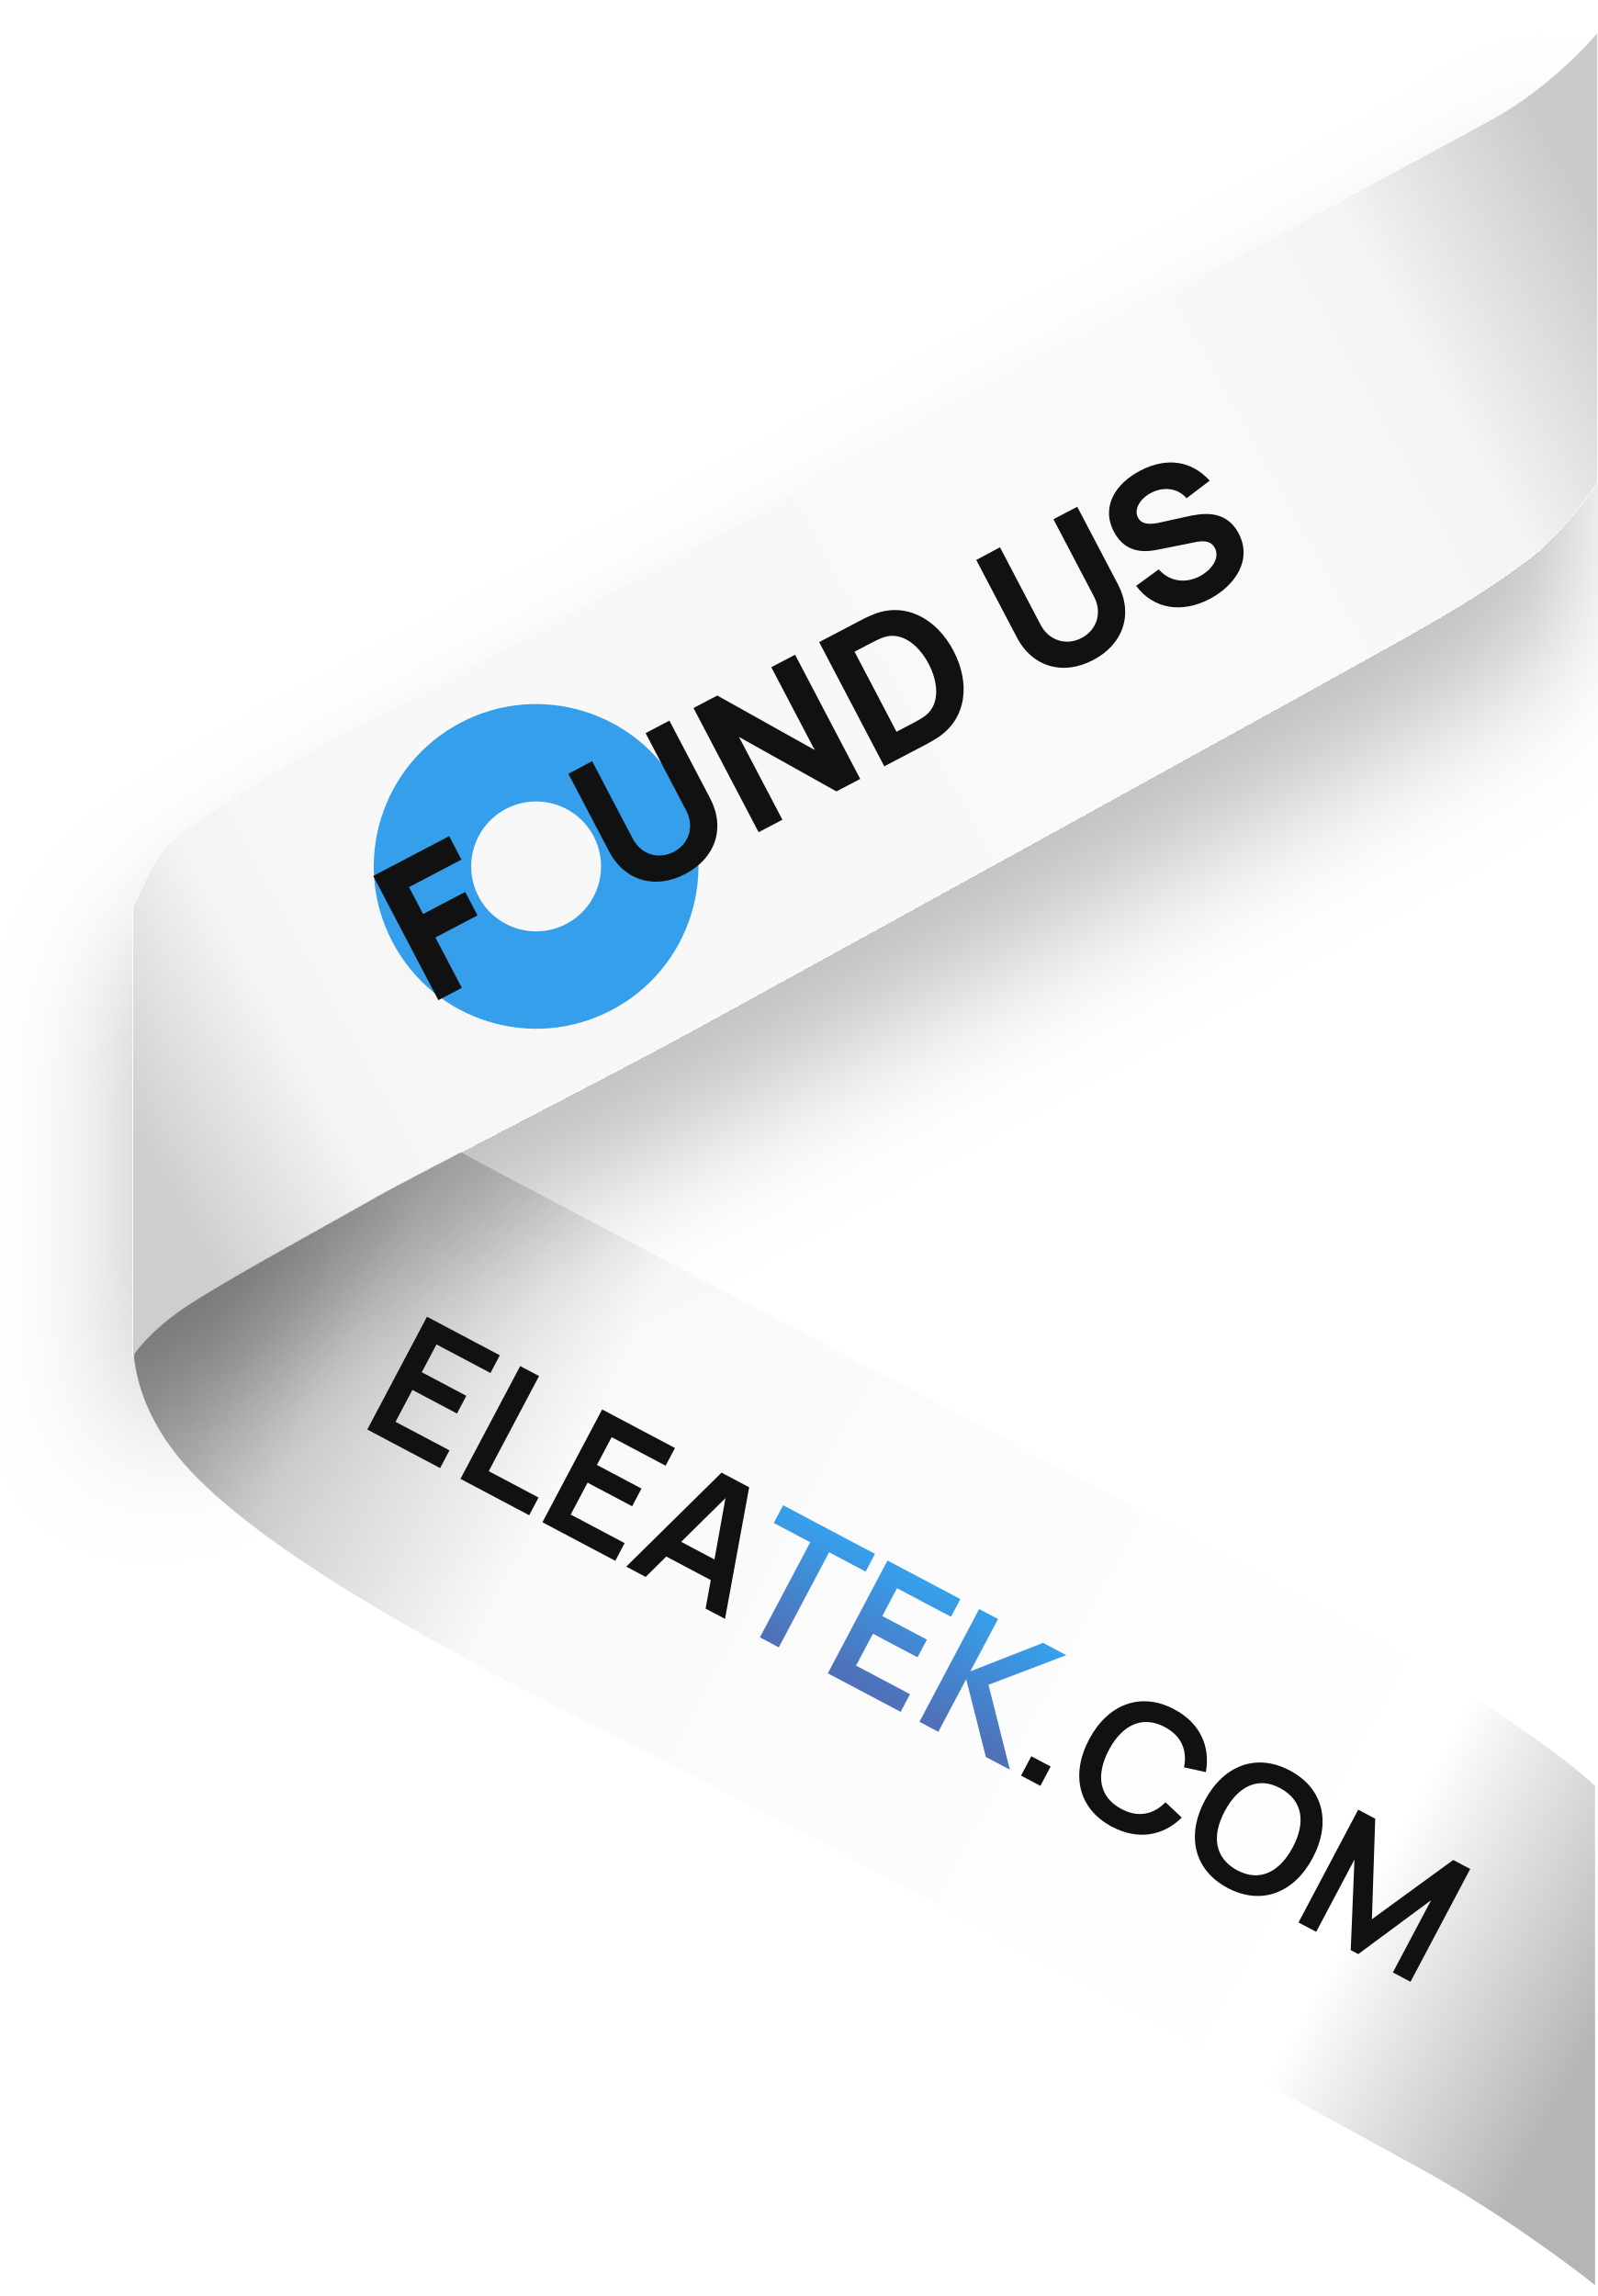
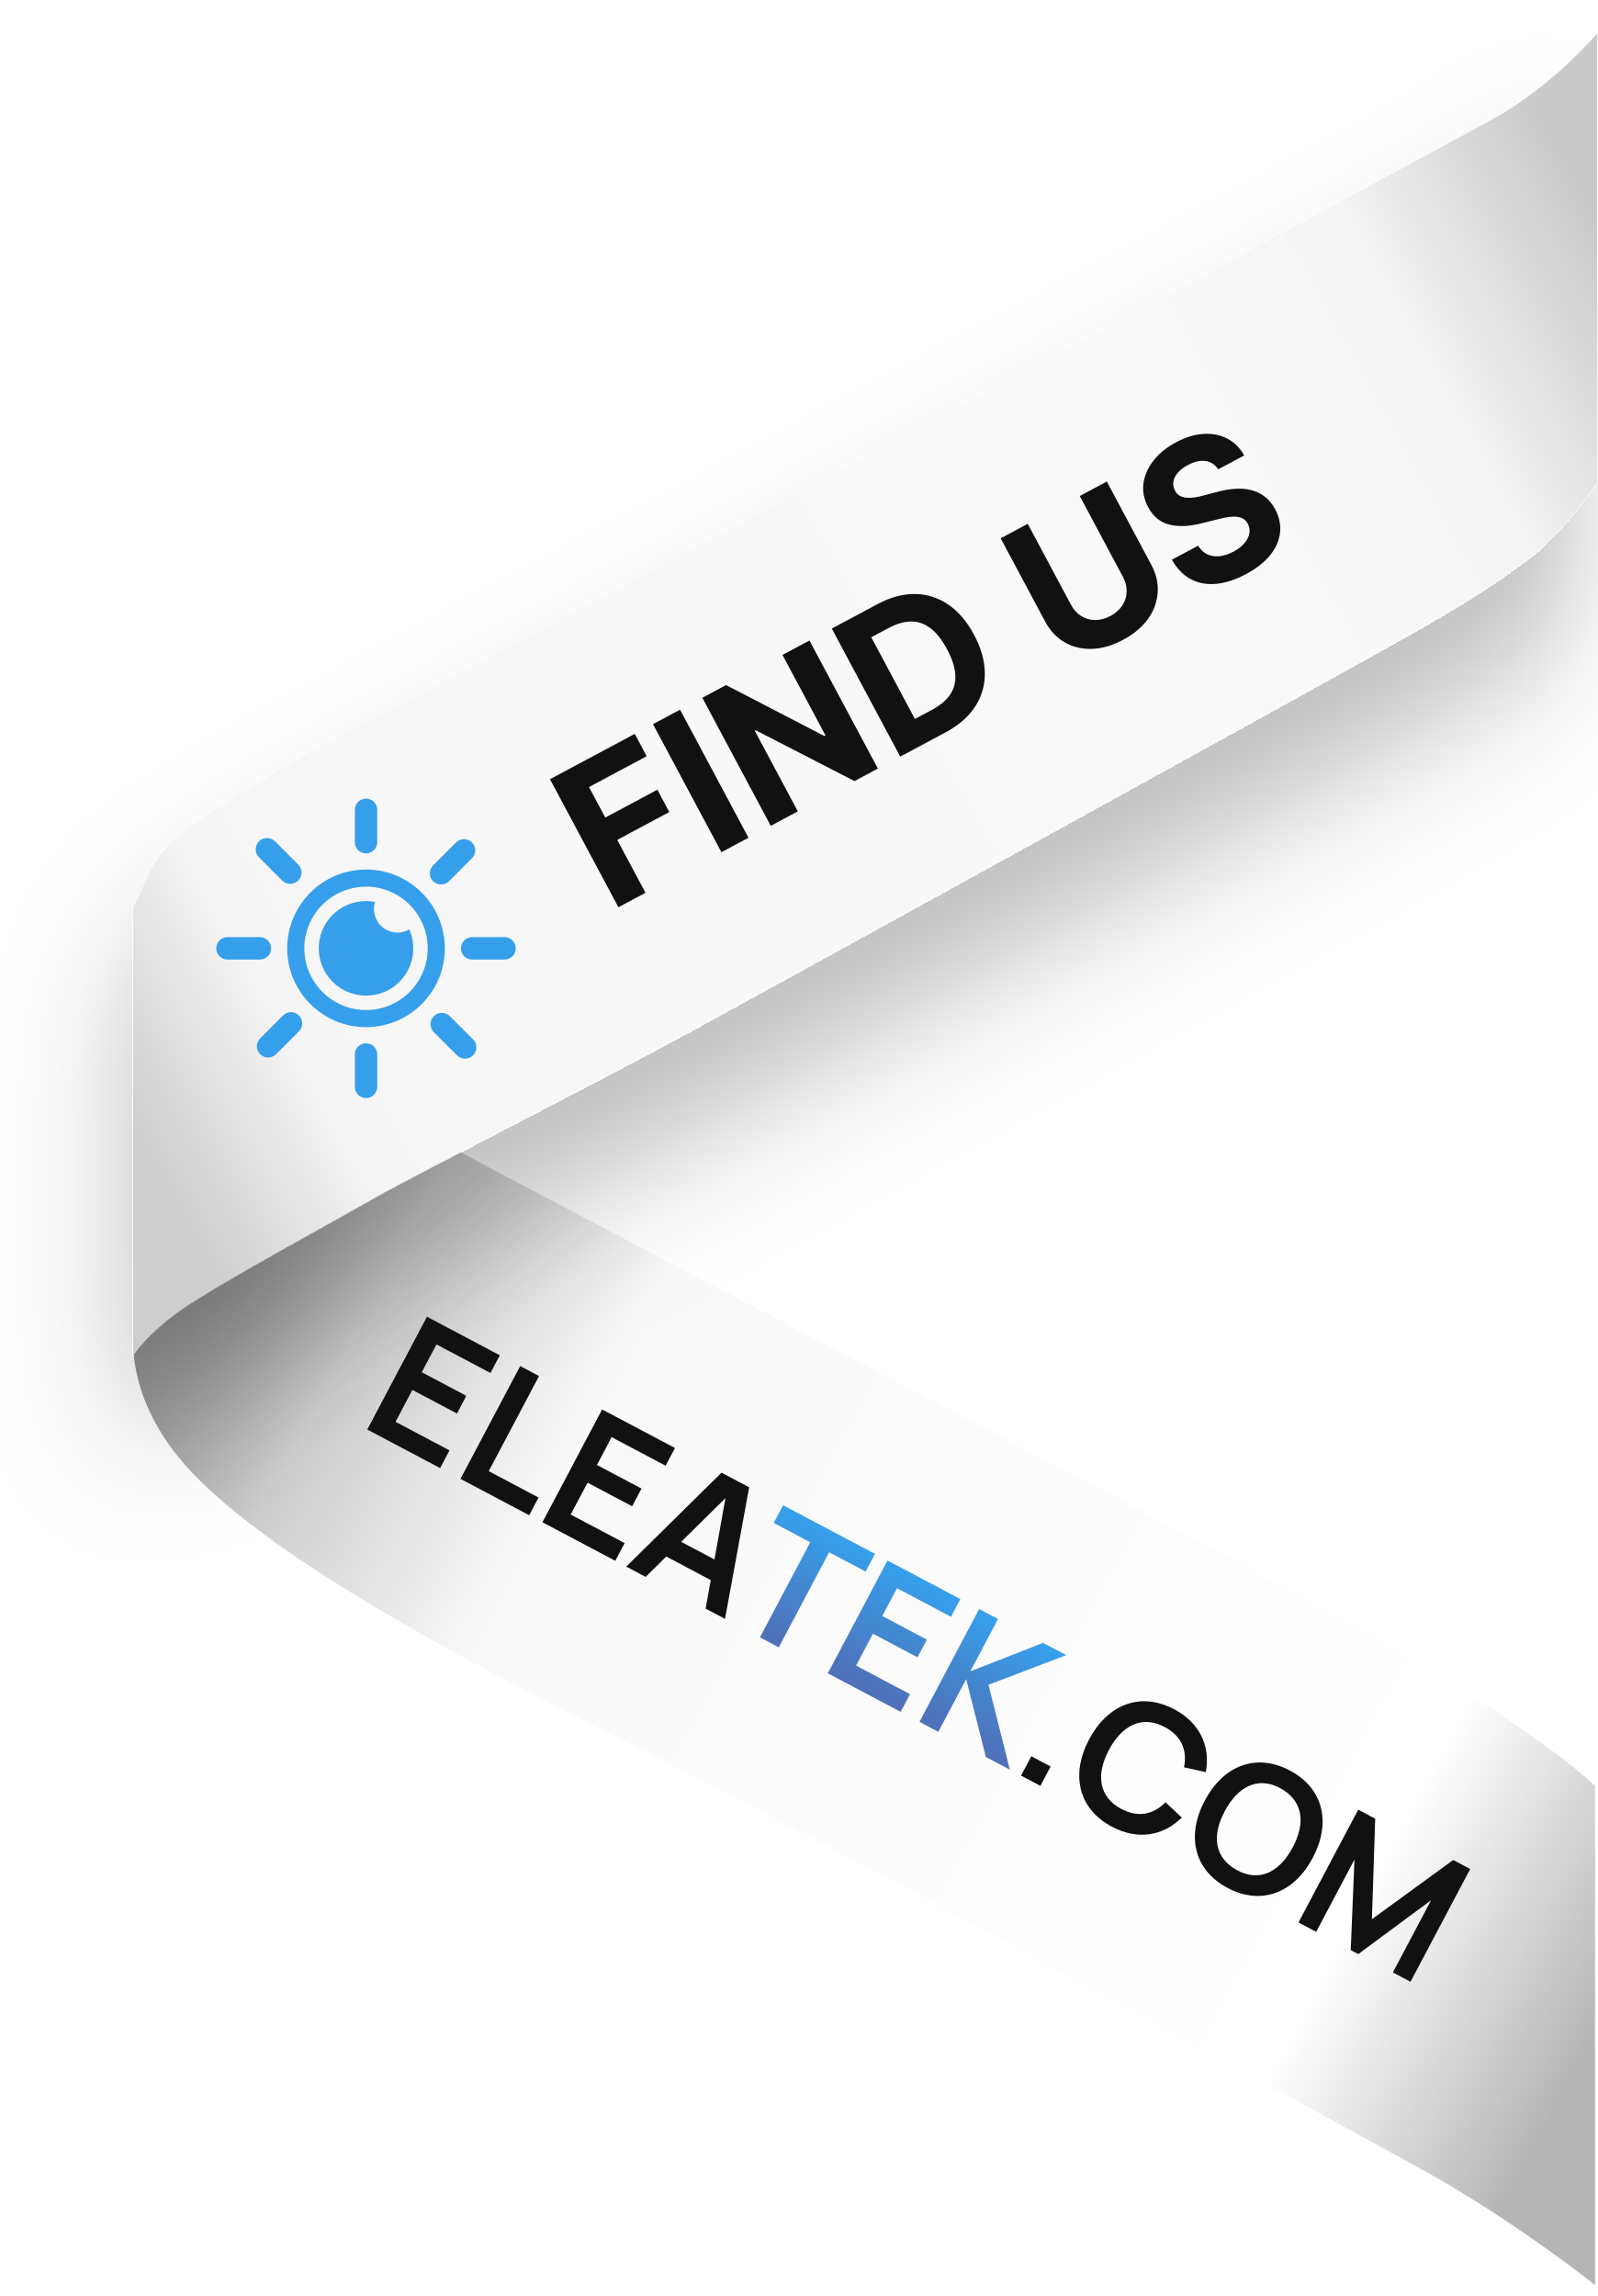
<svg xmlns="http://www.w3.org/2000/svg" width="96" height="138" viewBox="0 0 96 138" fill="none">
-   <path d="M11.87 88.846C7.47 84.446 7.703 80.012 8.37 78.346C13.37 74.512 24.27 67.346 27.87 69.346C32.37 71.846 73.87 93.346 83.37 98.846C90.97 103.246 94.87 106.346 95.87 107.346V137.346C94.203 136.012 89.77 132.746 85.37 130.346C79.87 127.346 52.87 112.346 40.87 106.346C28.87 100.346 17.37 94.346 11.87 88.846Z" fill="url(#paint0_linear_2036_4667)" />
-   <g filter="url(#filter0_d_2036_4667)">
-     <path d="M90 7C92.8 5.4 95.167 3 96 2V29C95.333 30 93.6 32.3 92 33.5C90 35 88.5 36 85 38C81.5 40 46.619 59.208 41.5 62C36 65 24.838 70.664 22.5 72C19 74 12.5 77.5 10.5 79C9.069 80.073 8.167 81.167 8 81.5V54.5C8.667 53.5 8.951 51.537 11 50C13 48.5 16.722 46.215 19 45C41.5 33 87.2 8.6 90 7Z" fill="url(#paint1_linear_2036_4667)" />
+   <path d="M11.87 88.846C7.47 84.446 7.703 80.012 8.37 78.346C13.37 74.512 24.27 67.346 27.87 69.346C32.37 71.846 73.87 93.346 83.37 98.846C90.97 103.246 94.87 106.346 95.87 107.346V137.346C94.203 136.012 89.77 132.746 85.37 130.346C79.87 127.346 52.87 112.346 40.87 106.346C28.87 100.346 17.37 94.346 11.87 88.846Z" fill="url(#paint0_linear_2275_55)" />
+   <g filter="url(#filter0_d_2275_55)">
+     <path d="M90 7C92.8 5.4 95.167 3 96 2V29C95.333 30 93.6 32.3 92 33.5C90 35 88.5 36 85 38C81.5 40 46.619 59.208 41.5 62C36 65 24.838 70.664 22.5 72C19 74 12.5 77.5 10.5 79C9.069 80.073 8.167 81.167 8 81.5V54.5C8.667 53.5 8.951 51.537 11 50C13 48.5 16.722 46.215 19 45C41.5 33 87.2 8.6 90 7Z" fill="url(#paint1_linear_2275_55)" />
  </g>
  <path d="M22.075 85.921L26.453 88.239L27.016 87.174L23.773 85.457L24.787 83.541L27.466 84.959L28.029 83.895L25.35 82.477L26.235 80.806L29.479 82.523L30.042 81.459L25.663 79.141L22.075 85.921Z" fill="#111111" />
  <path d="M27.677 88.886L31.806 91.072L32.369 90.008L29.375 88.423L32.4 82.707L31.266 82.107L27.677 88.886Z" fill="#111111" />
  <path d="M32.603 91.494L36.982 93.812L37.545 92.748L34.301 91.031L35.316 89.115L37.994 90.533L38.557 89.469L35.879 88.051L36.763 86.379L40.007 88.096L40.571 87.032L36.192 84.715L32.603 91.494Z" fill="#111111" />
  <path d="M37.64 94.161L38.808 94.779L40.047 93.554L42.721 94.97L42.41 96.685L43.577 97.303L45.029 89.392L43.367 88.513L37.64 94.161ZM40.942 92.672L43.605 90.043L42.943 93.731L40.942 92.672Z" fill="#111111" />
  <path d="M61.37 106.722L62.533 107.338L63.149 106.175L61.986 105.559L61.37 106.722Z" fill="#111111" />
  <path d="M66.834 109.795C68.392 110.62 69.91 110.351 71.031 109.245L70.054 108.324C69.325 109.064 68.412 109.263 67.4 108.727C66.035 108.004 65.866 106.661 66.651 105.178C67.44 103.697 68.641 103.079 70.007 103.802C71.019 104.338 71.368 105.204 71.166 106.224L72.477 106.514C72.761 104.965 72.131 103.558 70.573 102.733C68.543 101.659 66.574 102.443 65.46 104.547C64.346 106.652 64.805 108.721 66.834 109.795Z" fill="#111111" />
  <path d="M73.786 113.475C75.82 114.552 77.789 113.768 78.903 111.664C80.017 109.56 79.558 107.49 77.524 106.413C75.495 105.339 73.525 106.123 72.411 108.227C71.297 110.332 71.757 112.401 73.786 113.475ZM73.612 108.863C74.401 107.382 75.601 106.745 76.958 107.482C78.314 108.224 78.488 109.545 77.703 111.028C76.918 112.511 75.709 113.143 74.352 112.407C72.996 111.665 72.822 110.343 73.612 108.863Z" fill="#111111" />
  <path d="M78.046 115.55L79.11 116.113L81.41 111.768L81.186 117.212L81.638 117.451L86.02 114.207L83.719 118.553L84.779 119.114L88.367 112.334L87.346 111.793L82.459 115.354L82.657 109.311L81.635 108.77L78.046 115.55Z" fill="#111111" />
-   <path d="M45.674 98.413L46.809 99.014L49.835 93.298L52.029 94.46L52.592 93.396L47.069 90.472L46.506 91.536L48.7 92.698L45.674 98.413Z" fill="url(#paint2_linear_2036_4667)" />
-   <path d="M49.756 100.574L54.134 102.891L54.697 101.827L51.454 100.11L52.468 98.194L55.147 99.612L55.71 98.548L53.031 97.13L53.916 95.459L57.16 97.176L57.723 96.112L53.344 93.794L49.756 100.574Z" fill="url(#paint3_linear_2036_4667)" />
-   <path d="M55.264 103.489L56.398 104.09L58.073 100.926L59.256 105.603L60.697 106.365L59.414 101.262L64.088 99.481L62.694 98.744L58.322 100.455L59.987 97.311L58.852 96.71L55.264 103.489Z" fill="url(#paint4_linear_2036_4667)" />
-   <path fill-rule="evenodd" clip-rule="evenodd" d="M30.411 48.619C28.502 49.62 27.766 51.979 28.767 53.888C29.768 55.797 32.127 56.532 34.036 55.531C35.944 54.53 36.68 52.172 35.679 50.263C34.678 48.354 32.319 47.618 30.411 48.619ZM23.583 56.606C21.08 51.834 22.92 45.937 27.692 43.435C32.464 40.932 38.361 42.772 40.864 47.544C43.366 52.316 41.526 58.213 36.754 60.716C31.982 63.218 26.085 61.378 23.583 56.606Z" fill="#369FEB" />
-   <path d="M26.348 60.114L27.758 59.374L26.17 56.347L28.7 55.02L27.961 53.61L25.431 54.937L24.582 53.319L27.735 51.666L26.995 50.256L22.433 52.649L26.348 60.114Z" fill="#111111" />
-   <path d="M41.193 52.528C42.997 51.581 43.621 49.773 42.681 47.979L40.234 43.313L38.803 44.064L41.245 48.719C41.75 49.684 41.409 50.722 40.497 51.2C39.605 51.668 38.547 51.39 38.03 50.405L35.589 45.749L34.164 46.51L36.605 51.166C37.546 52.959 39.388 53.474 41.193 52.528Z" fill="#111111" />
-   <path d="M45.596 50.02L47.027 49.27L44.417 44.293L50.272 47.568L51.703 46.817L47.788 39.352L46.358 40.102L48.968 45.079L43.112 41.804L41.681 42.555L45.596 50.02Z" fill="#111111" />
-   <path d="M53.15 46.059L55.566 44.792C55.68 44.732 56.115 44.504 56.436 44.283C58.126 43.119 58.305 41.016 57.31 39.118C56.315 37.221 54.483 36.172 52.564 36.9C52.2 37.038 51.765 37.267 51.651 37.327L49.235 38.593L53.15 46.059ZM53.885 43.981L51.362 39.17L52.347 38.654C52.533 38.556 52.896 38.366 53.183 38.282C54.224 37.973 55.23 38.781 55.817 39.901C56.377 40.969 56.523 42.281 55.651 42.989C55.419 43.176 55.056 43.367 54.87 43.465L53.885 43.981Z" fill="#111111" />
-   <path d="M65.706 39.672C67.51 38.726 68.135 36.918 67.195 35.124L64.748 30.459L63.317 31.209L65.758 35.864C66.264 36.828 65.923 37.867 65.01 38.345C64.119 38.813 63.061 38.535 62.544 37.55L60.103 32.894L58.677 33.655L61.119 38.31C62.059 40.104 63.902 40.618 65.706 39.672Z" fill="#111111" />
-   <path d="M72.698 36.006C74.222 35.207 75.292 33.667 74.449 32.06C73.661 30.557 72.169 30.863 71.293 31.058L69.812 31.385C69.27 31.511 68.653 31.596 68.398 31.109C68.121 30.58 68.569 29.922 69.243 29.595C69.928 29.262 70.772 29.309 71.319 29.948L72.707 28.889C71.61 27.68 70.129 27.478 68.573 28.267C67.034 29.061 66.165 30.456 66.953 31.959C67.698 33.38 68.998 33.161 69.666 33.022L71.904 32.575C72.577 32.447 72.863 32.641 73.021 32.941C73.347 33.563 72.795 34.276 72.101 34.64C71.271 35.075 70.306 34.973 69.647 34.222L68.289 35.211C69.311 36.606 71.039 36.876 72.698 36.006Z" fill="#111111" />
+   <path d="M45.675 98.413L46.809 99.014L49.835 93.298L52.029 94.46L52.592 93.396L47.069 90.472L46.506 91.536L48.7 92.698L45.675 98.413Z" fill="url(#paint2_linear_2275_55)" />
+   <path d="M49.756 100.574L54.134 102.891L54.697 101.827L51.454 100.11L52.468 98.194L55.147 99.612L55.71 98.548L53.031 97.13L53.916 95.459L57.16 97.176L57.723 96.112L53.344 93.794L49.756 100.574Z" fill="url(#paint3_linear_2275_55)" />
+   <path d="M55.264 103.489L56.398 104.09L58.073 100.926L59.256 105.603L60.697 106.365L59.414 101.262L64.088 99.481L62.694 98.744L58.322 100.455L59.987 97.311L58.852 96.71L55.264 103.489Z" fill="url(#paint4_linear_2275_55)" />
+   <path d="M22 51.295C21.627 51.295 21.327 50.993 21.327 50.622V48.673C21.327 48.3 21.629 48 22 48C22.371 48 22.673 48.302 22.673 48.673V50.622C22.673 50.995 22.373 51.295 22 51.295ZM22 66C21.627 66 21.327 65.698 21.327 65.327V63.378C21.327 63.005 21.629 62.705 22 62.705C22.371 62.705 22.673 63.007 22.673 63.378V65.327C22.673 65.698 22.373 66 22 66ZM26.51 53.163C26.337 53.163 26.166 53.096 26.035 52.965C25.77 52.702 25.77 52.276 26.035 52.012L27.413 50.634C27.677 50.37 28.102 50.37 28.366 50.634C28.63 50.898 28.63 51.323 28.366 51.587L26.988 52.965C26.855 53.099 26.683 53.163 26.51 53.163ZM16.111 63.562C15.938 63.562 15.767 63.495 15.636 63.364C15.372 63.1 15.372 62.675 15.636 62.411L17.012 61.035C17.276 60.77 17.701 60.77 17.965 61.035C18.23 61.298 18.23 61.724 17.965 61.988L16.589 63.364C16.458 63.495 16.285 63.562 16.111 63.562ZM30.327 57.673H28.378C28.005 57.673 27.705 57.371 27.705 57C27.705 56.627 28.007 56.327 28.378 56.327H30.327C30.7 56.327 31 56.629 31 57C31 57.373 30.698 57.673 30.327 57.673ZM15.622 57.673H13.673C13.3 57.673 13 57.371 13 57C13 56.627 13.302 56.327 13.673 56.327H15.622C15.995 56.327 16.295 56.629 16.295 57C16.295 57.373 15.995 57.673 15.622 57.673Z" fill="#369FEB" />
+   <path d="M27.949 63.632C27.774 63.632 27.601 63.564 27.468 63.432L26.075 62.041C25.808 61.774 25.808 61.345 26.075 61.078C26.342 60.811 26.772 60.811 27.038 61.078L28.431 62.469C28.698 62.736 28.698 63.165 28.431 63.432C28.297 63.564 28.122 63.632 27.949 63.632ZM17.44 53.124C17.265 53.124 17.092 53.057 16.959 52.925L15.569 51.532C15.302 51.265 15.302 50.835 15.569 50.569C15.835 50.302 16.265 50.302 16.532 50.569L17.923 51.961C18.19 52.228 18.19 52.658 17.923 52.925C17.788 53.059 17.615 53.124 17.44 53.124Z" fill="#369FEB" />
+   <path d="M22.582 55.176C22.511 55.003 22.474 54.818 22.474 54.632C22.474 54.488 22.496 54.346 22.538 54.209C22.361 54.175 22.181 54.158 22 54.158C21.627 54.158 21.257 54.231 20.912 54.374C20.568 54.517 20.254 54.726 19.99 54.99C19.726 55.254 19.517 55.568 19.374 55.912C19.231 56.257 19.158 56.627 19.158 57C19.158 57.373 19.231 57.743 19.374 58.088C19.517 58.432 19.726 58.746 19.99 59.01C20.254 59.274 20.568 59.483 20.912 59.626C21.257 59.769 21.627 59.842 22 59.842C22.373 59.842 22.743 59.769 23.088 59.626C23.432 59.483 23.746 59.274 24.01 59.01C24.274 58.746 24.483 58.432 24.626 58.088C24.769 57.743 24.842 57.373 24.842 57C24.842 56.627 24.769 56.257 24.626 55.912C24.619 55.896 24.612 55.879 24.605 55.863C24.551 55.894 24.496 55.921 24.439 55.945C24.266 56.016 24.081 56.053 23.895 56.053C23.708 56.053 23.523 56.016 23.351 55.945C23.179 55.873 23.022 55.769 22.89 55.637C22.758 55.505 22.654 55.348 22.582 55.176Z" fill="#369FEB" />
+   <path d="M22 61.737C19.389 61.737 17.263 59.613 17.263 57C17.263 54.387 19.387 52.263 22 52.263C24.613 52.263 26.737 54.387 26.737 57C26.737 59.613 24.611 61.737 22 61.737ZM22 53.292C19.956 53.292 18.292 54.956 18.292 57C18.292 59.044 19.956 60.708 22 60.708C24.044 60.708 25.708 59.044 25.708 57C25.708 54.956 24.046 53.292 22 53.292Z" fill="#369FEB" />
+   <path d="M37.17 54.53L33.056 46.834L38.152 44.11L38.869 45.451L35.401 47.306L36.381 49.139L39.512 47.466L40.229 48.808L37.098 50.481L38.798 53.66L37.17 54.53Z" fill="#111111" />
+   <path d="M40.874 42.655L44.988 50.351L43.361 51.221L39.247 43.525L40.874 42.655Z" fill="#111111" />
+   <path d="M48.651 38.498L52.765 46.194L51.359 46.946L45.421 43.891L45.365 43.922L47.954 48.766L46.327 49.636L42.213 41.939L43.641 41.176L49.551 44.24L49.618 44.204L47.031 39.364L48.651 38.498Z" fill="#111111" />
+   <path d="M56.838 44.017L54.109 45.476L49.995 37.779L52.746 36.309C53.52 35.895 54.269 35.693 54.992 35.702C55.715 35.709 56.379 35.919 56.987 36.332C57.596 36.744 58.115 37.349 58.542 38.148C58.971 38.95 59.188 39.72 59.192 40.459C59.2 41.195 59.004 41.869 58.605 42.478C58.209 43.086 57.619 43.599 56.838 44.017ZM54.991 43.212L56.025 42.659C56.506 42.402 56.865 42.1 57.102 41.755C57.34 41.405 57.446 41.006 57.418 40.556C57.392 40.103 57.225 39.59 56.919 39.016C56.615 38.447 56.282 38.028 55.922 37.757C55.563 37.484 55.175 37.351 54.755 37.356C54.336 37.361 53.886 37.492 53.405 37.749L52.368 38.303L54.991 43.212Z" fill="#111111" />
+   <path d="M64.898 29.813L66.525 28.943L69.197 33.941C69.497 34.502 69.625 35.065 69.582 35.629C69.542 36.192 69.345 36.719 68.993 37.211C68.639 37.699 68.143 38.114 67.507 38.454C66.868 38.795 66.247 38.978 65.644 39C65.04 39.021 64.492 38.891 64.001 38.612C63.511 38.334 63.116 37.913 62.816 37.352L60.144 32.354L61.771 31.484L64.369 36.343C64.525 36.636 64.728 36.863 64.978 37.023C65.23 37.181 65.509 37.262 65.814 37.267C66.119 37.271 66.428 37.19 66.742 37.022C67.057 36.853 67.297 36.642 67.46 36.387C67.626 36.131 67.712 35.854 67.718 35.558C67.726 35.26 67.652 34.965 67.495 34.672L64.898 29.813Z" fill="#111111" />
+   <path d="M73.222 28.209C73.03 27.922 72.775 27.755 72.458 27.709C72.14 27.663 71.786 27.745 71.395 27.953C71.129 28.096 70.925 28.253 70.782 28.426C70.638 28.596 70.552 28.773 70.524 28.955C70.499 29.137 70.53 29.31 70.618 29.475C70.687 29.616 70.78 29.72 70.898 29.79C71.018 29.858 71.154 29.899 71.307 29.914C71.459 29.926 71.623 29.921 71.8 29.897C71.977 29.87 72.158 29.831 72.346 29.779L73.126 29.575C73.502 29.47 73.864 29.406 74.212 29.381C74.559 29.356 74.884 29.38 75.188 29.453C75.491 29.526 75.765 29.657 76.01 29.845C76.258 30.031 76.469 30.284 76.643 30.603C76.892 31.076 76.99 31.548 76.937 32.021C76.885 32.49 76.687 32.94 76.343 33.368C76 33.793 75.515 34.173 74.889 34.508C74.267 34.84 73.675 35.034 73.113 35.09C72.552 35.145 72.043 35.054 71.586 34.819C71.129 34.58 70.747 34.187 70.438 33.64L72.013 32.798C72.169 33.047 72.358 33.223 72.58 33.326C72.804 33.425 73.05 33.46 73.317 33.43C73.586 33.396 73.86 33.304 74.141 33.154C74.416 33.007 74.634 32.839 74.794 32.65C74.957 32.46 75.056 32.263 75.093 32.06C75.129 31.857 75.098 31.663 74.999 31.477C74.906 31.305 74.777 31.187 74.612 31.124C74.448 31.06 74.247 31.039 74.007 31.06C73.77 31.081 73.493 31.132 73.177 31.215L72.226 31.452C71.493 31.641 70.849 31.668 70.293 31.533C69.738 31.398 69.31 31.046 69.008 30.476C68.757 30.011 68.663 29.538 68.727 29.056C68.794 28.572 68.996 28.115 69.332 27.684C69.669 27.253 70.118 26.887 70.679 26.587C71.25 26.282 71.801 26.113 72.331 26.081C72.864 26.047 73.343 26.141 73.767 26.362C74.191 26.583 74.529 26.921 74.782 27.375L73.222 28.209Z" fill="#111111" />
  <defs>
-     <filter id="filter0_d_2036_4667" x="0" y="0" width="104" height="95.5" filterUnits="userSpaceOnUse" color-interpolation-filters="sRGB">
+     <filter id="filter0_d_2275_55" x="0" y="0" width="104" height="95.5" filterUnits="userSpaceOnUse" color-interpolation-filters="sRGB">
      <feFlood flood-opacity="0" result="BackgroundImageFix" />
      <feColorMatrix in="SourceAlpha" type="matrix" values="0 0 0 0 0 0 0 0 0 0 0 0 0 0 0 0 0 0 127 0" result="hardAlpha" />
      <feOffset dy="6" />
      <feGaussianBlur stdDeviation="4" />
      <feComposite in2="hardAlpha" operator="out" />
      <feColorMatrix type="matrix" values="0 0 0 0 0 0 0 0 0 0 0 0 0 0 0 0 0 0 0.25 0" />
-       <feBlend mode="normal" in2="BackgroundImageFix" result="effect1_dropShadow_2036_4667" />
-       <feBlend mode="normal" in="SourceGraphic" in2="effect1_dropShadow_2036_4667" result="shape" />
+       <feBlend mode="normal" in2="BackgroundImageFix" result="effect1_dropShadow_2275_55" />
+       <feBlend mode="normal" in="SourceGraphic" in2="effect1_dropShadow_2275_55" result="shape" />
    </filter>
-     <linearGradient id="paint0_linear_2036_4667" x1="8" y1="76" x2="96" y2="122.5" gradientUnits="userSpaceOnUse">
+     <linearGradient id="paint0_linear_2275_55" x1="8" y1="76" x2="96" y2="122.5" gradientUnits="userSpaceOnUse">
      <stop stop-color="#7E7E7E" />
      <stop offset="0.138" stop-color="#CDCDCD" />
      <stop offset="0.29" stop-color="#F9F9F9" />
      <stop offset="0.836" stop-color="white" />
      <stop offset="1" stop-color="#B5B5B5" />
    </linearGradient>
-     <linearGradient id="paint1_linear_2036_4667" x1="8" y1="68" x2="98.5" y2="18" gradientUnits="userSpaceOnUse">
+     <linearGradient id="paint1_linear_2275_55" x1="8" y1="68" x2="98.5" y2="18" gradientUnits="userSpaceOnUse">
      <stop stop-color="#CECECE" />
      <stop offset="0.107" stop-color="#F5F5F5" />
      <stop offset="0.281" stop-color="#F8F8F8" />
      <stop offset="0.75" stop-color="#F9F9F9" />
      <stop offset="0.875" stop-color="#F4F4F4" />
      <stop offset="1" stop-color="#CACACA" />
    </linearGradient>
-     <linearGradient id="paint2_linear_2036_4667" x1="55.744" y1="95.205" x2="52.421" y2="101.483" gradientUnits="userSpaceOnUse">
+     <linearGradient id="paint2_linear_2275_55" x1="55.745" y1="95.205" x2="52.422" y2="101.483" gradientUnits="userSpaceOnUse">
      <stop stop-color="#369FEB" />
      <stop offset="1" stop-color="#4F71B9" />
    </linearGradient>
-     <linearGradient id="paint3_linear_2036_4667" x1="55.744" y1="95.205" x2="52.421" y2="101.483" gradientUnits="userSpaceOnUse">
+     <linearGradient id="paint3_linear_2275_55" x1="55.745" y1="95.205" x2="52.422" y2="101.483" gradientUnits="userSpaceOnUse">
      <stop stop-color="#369FEB" />
      <stop offset="1" stop-color="#4F71B9" />
    </linearGradient>
-     <linearGradient id="paint4_linear_2036_4667" x1="55.744" y1="95.205" x2="52.421" y2="101.483" gradientUnits="userSpaceOnUse">
+     <linearGradient id="paint4_linear_2275_55" x1="55.745" y1="95.205" x2="52.422" y2="101.483" gradientUnits="userSpaceOnUse">
      <stop stop-color="#369FEB" />
      <stop offset="1" stop-color="#4F71B9" />
    </linearGradient>
  </defs>
</svg>
